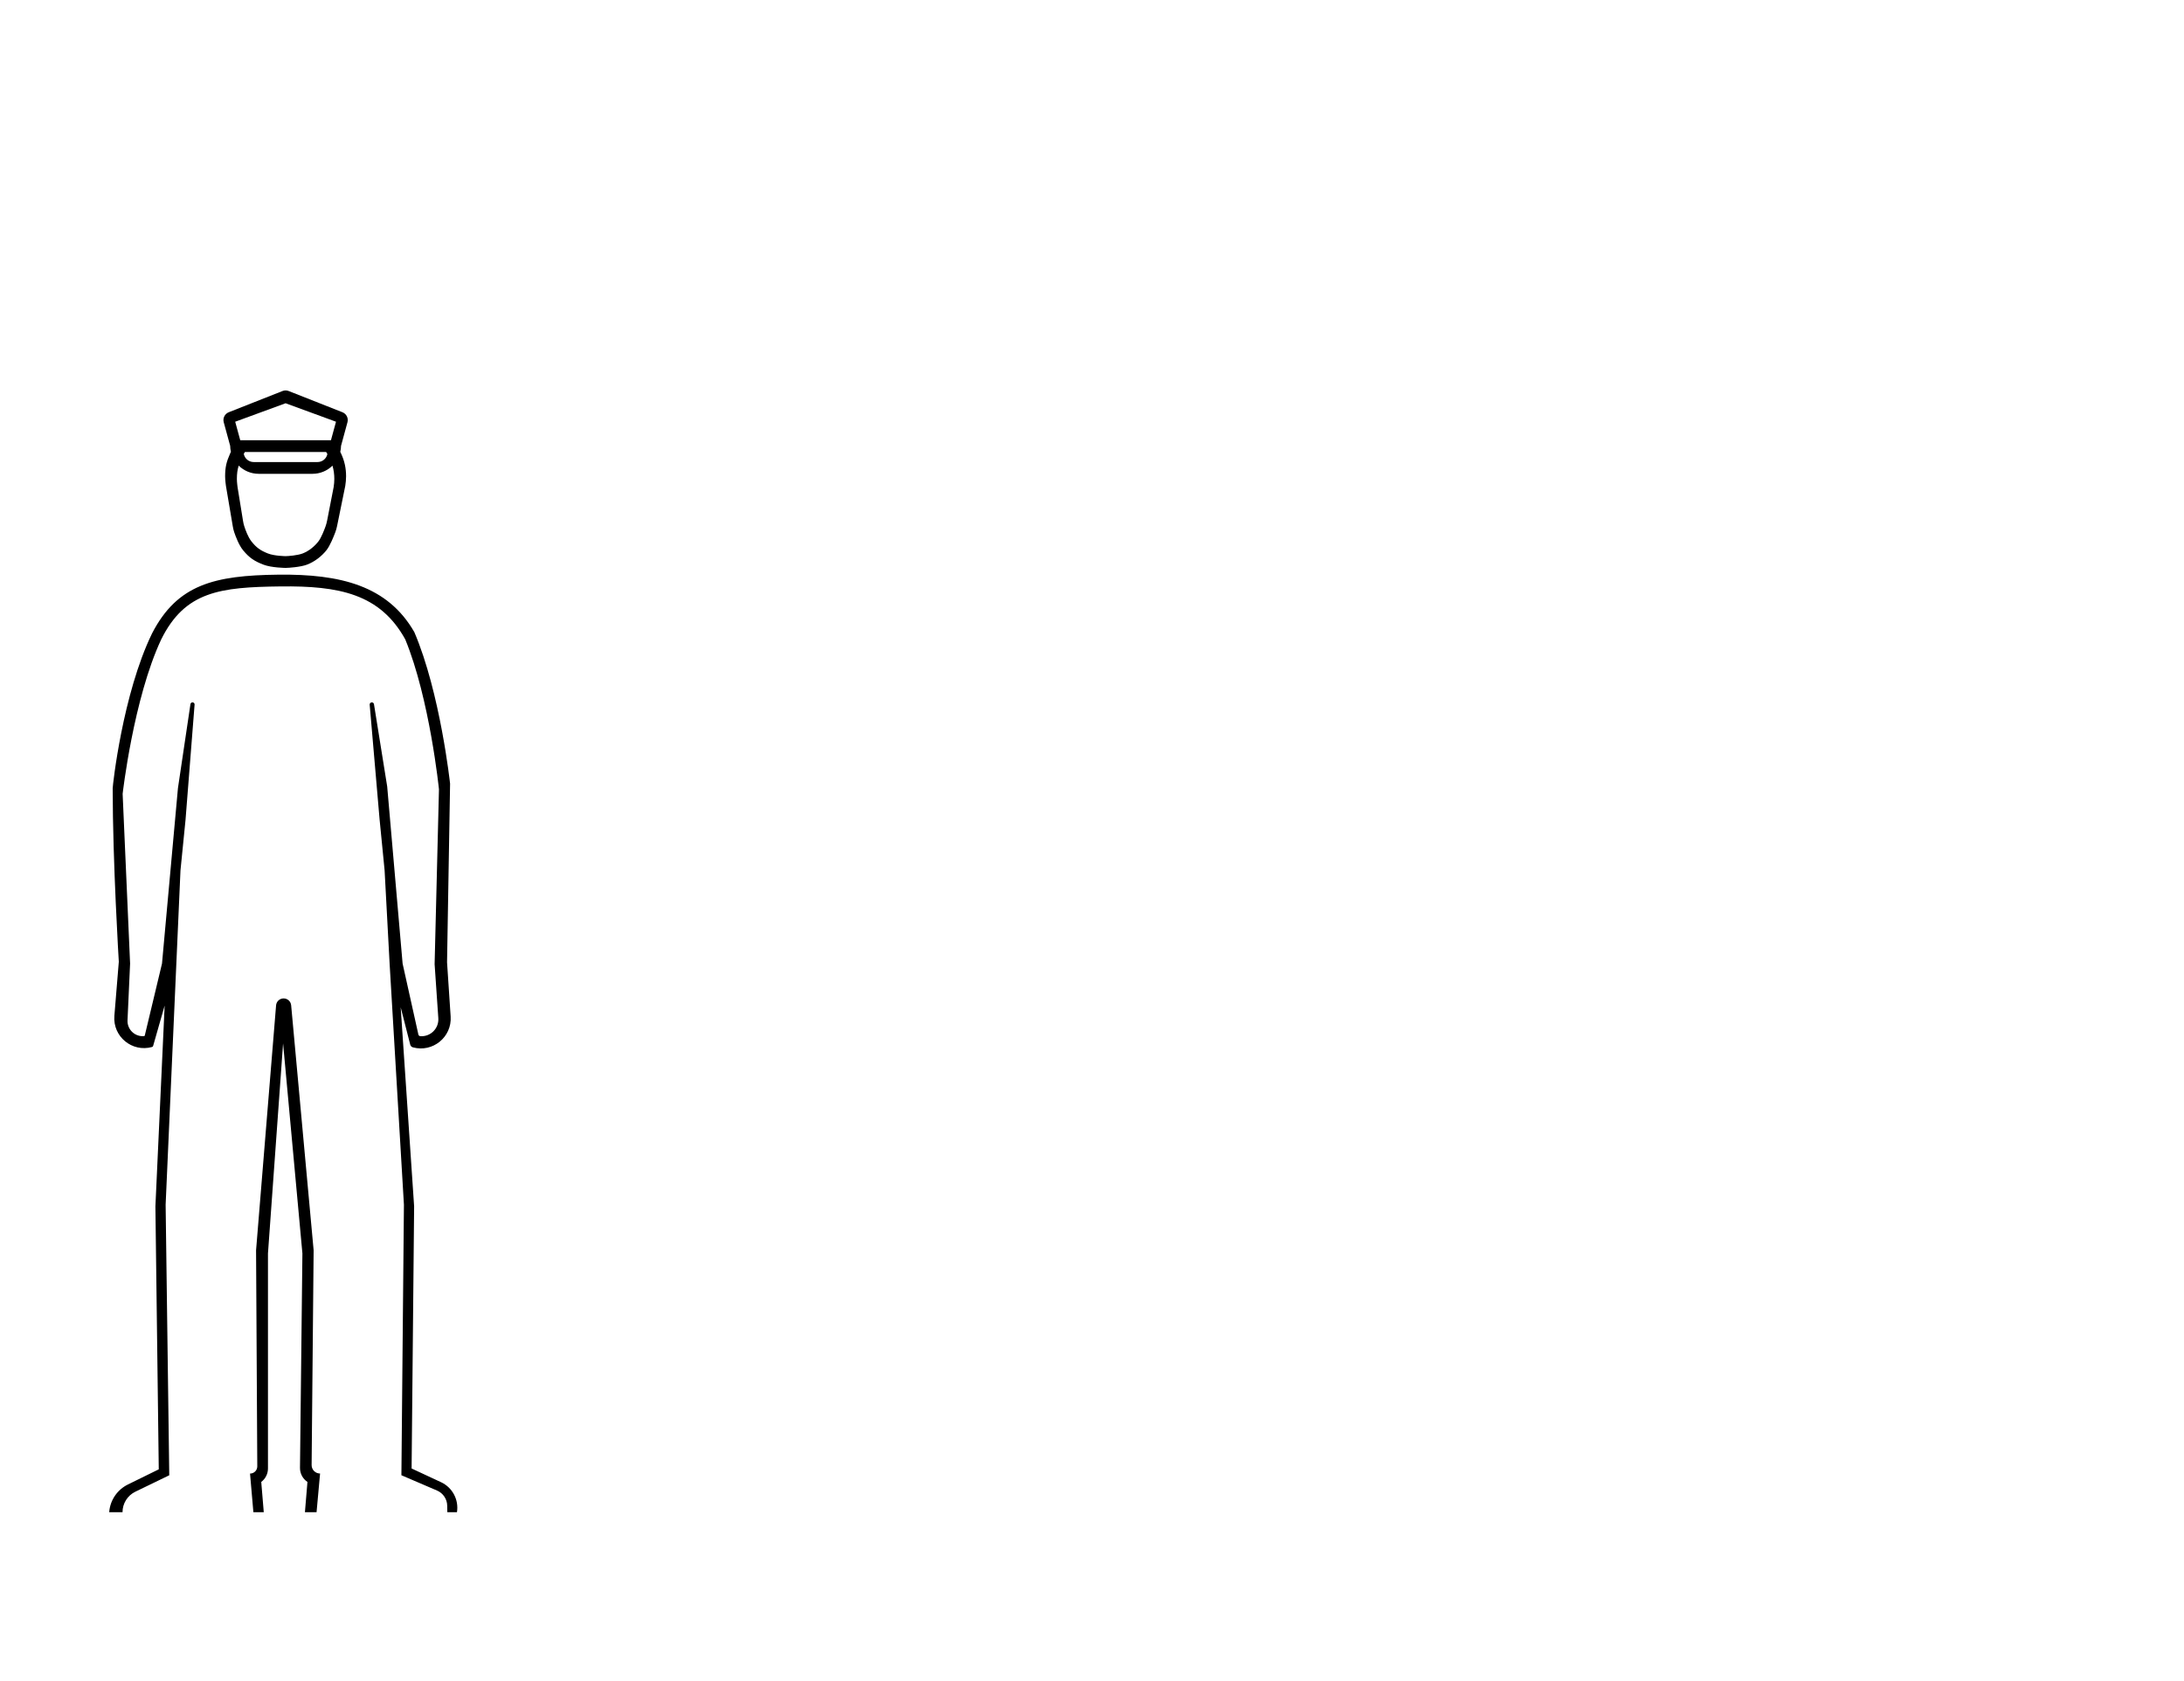
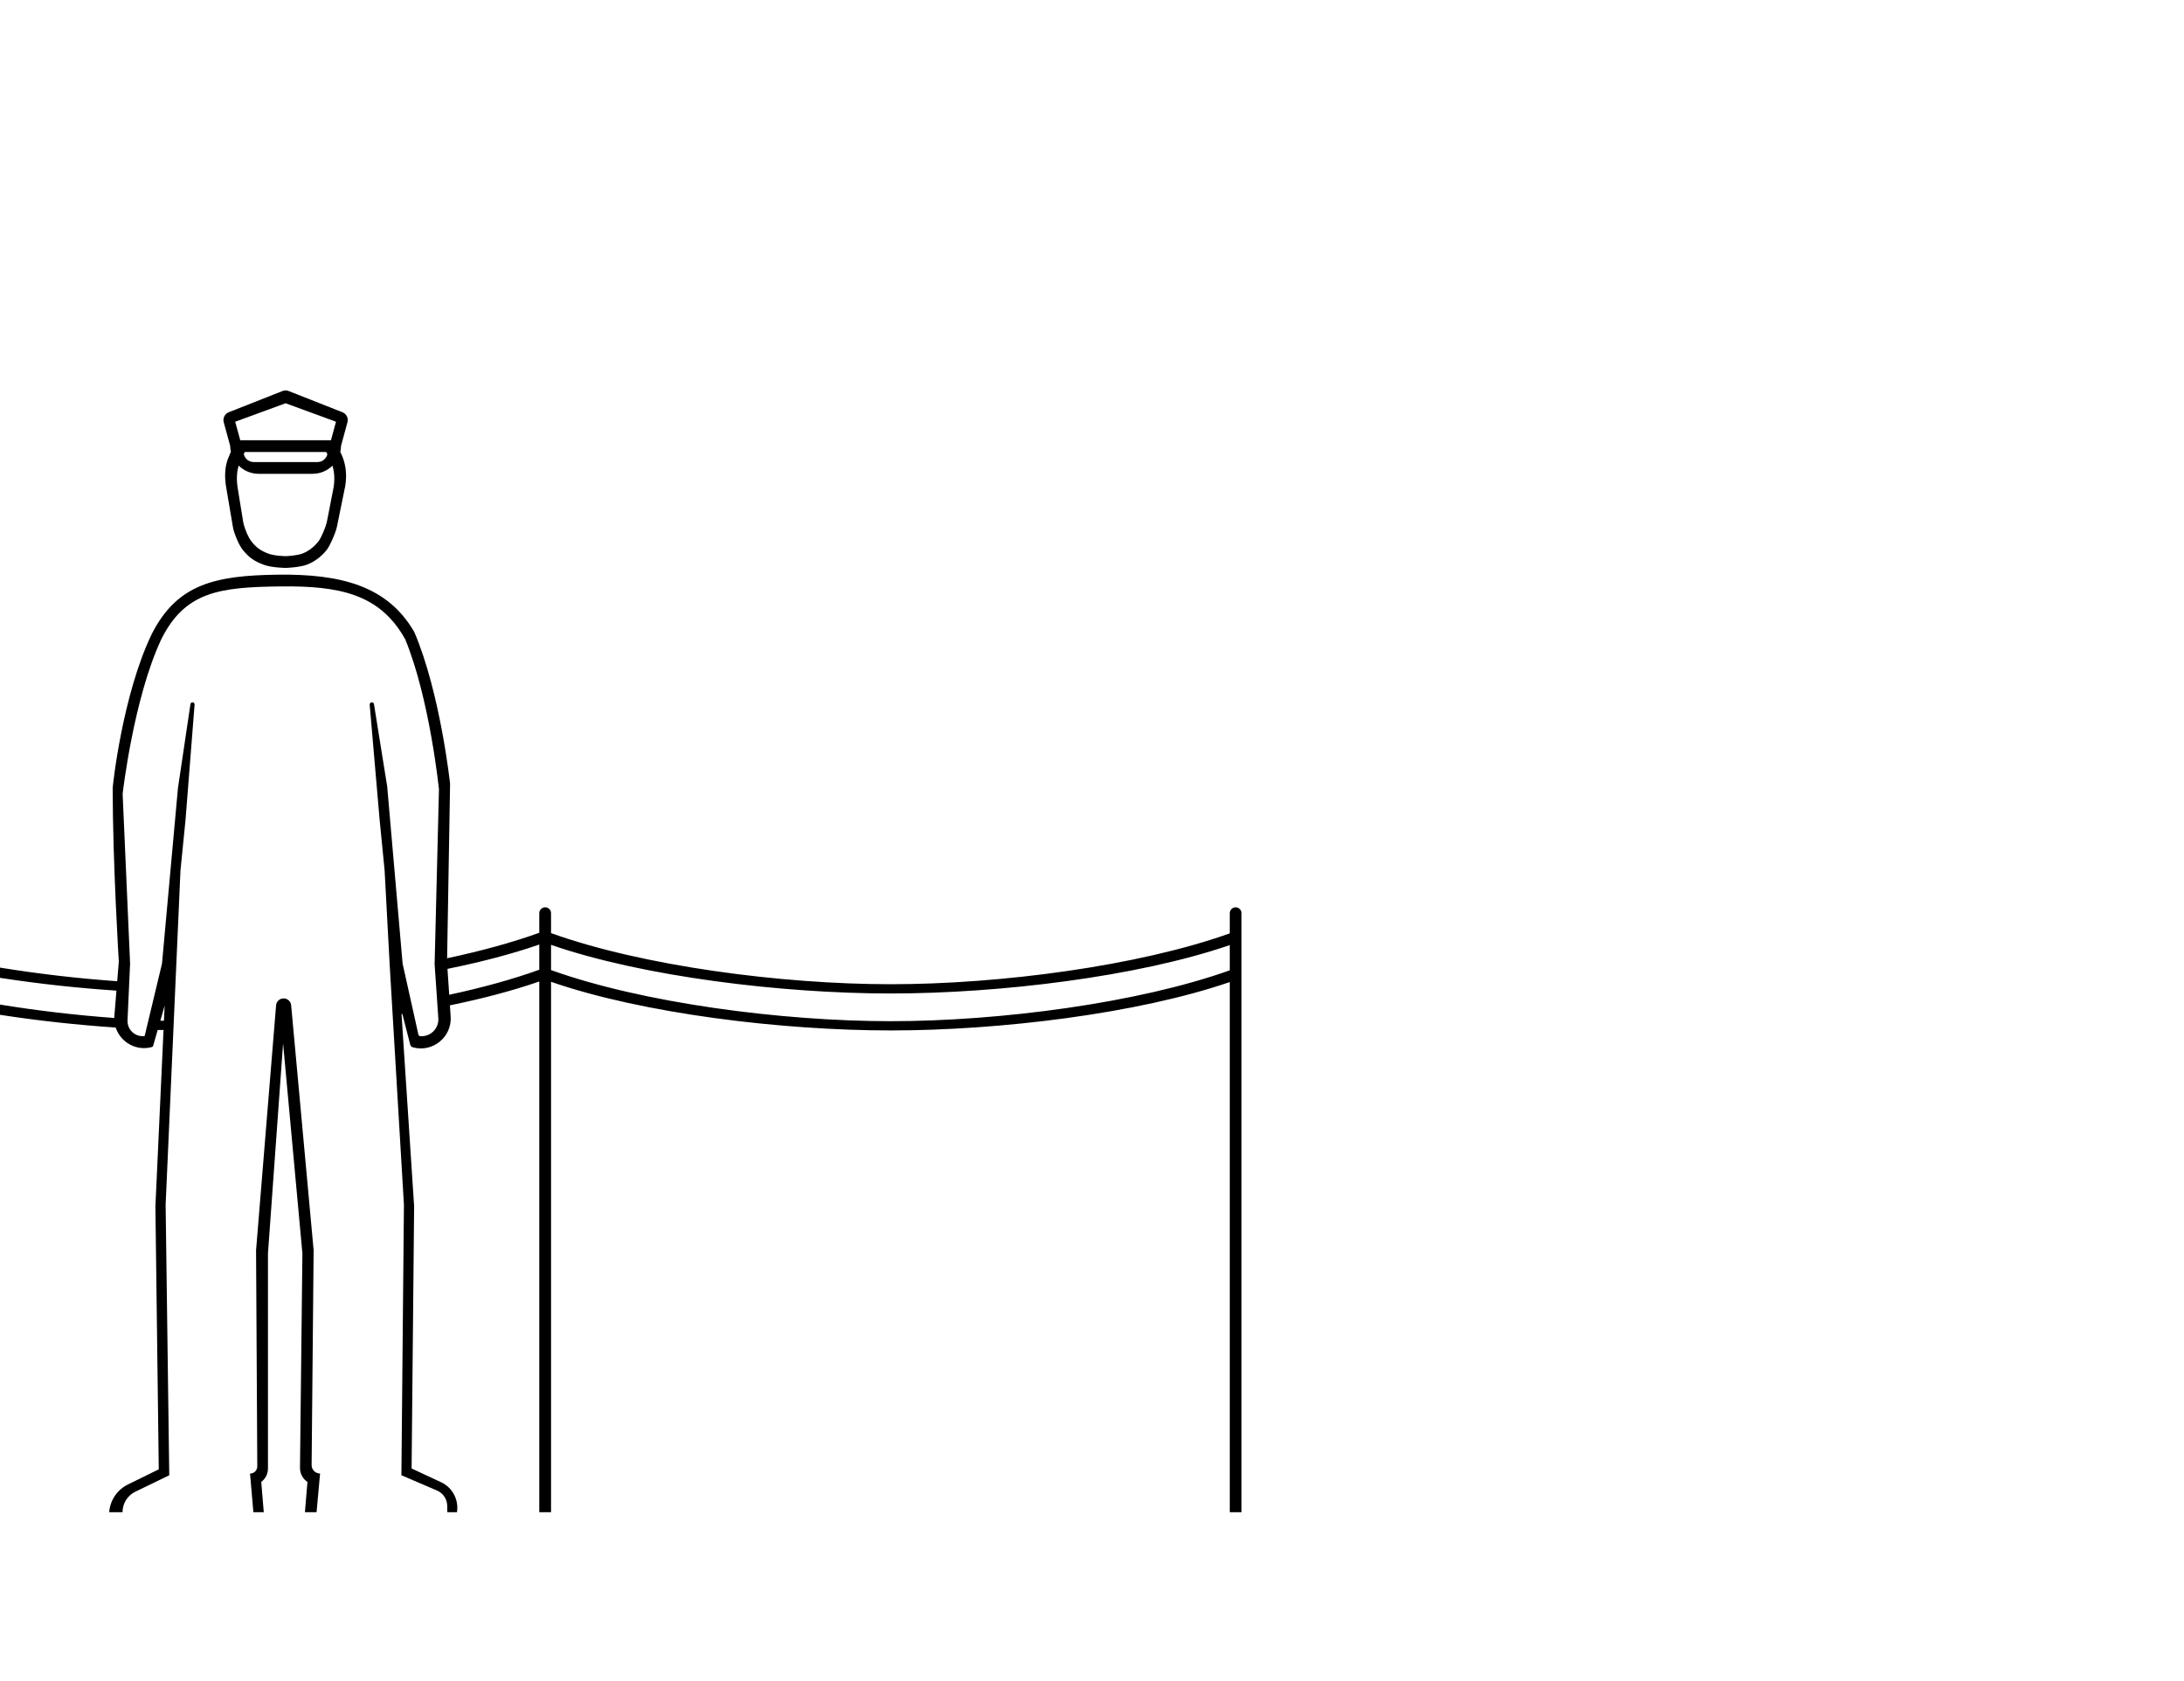
- <svg xmlns="http://www.w3.org/2000/svg" width="1300" height="1000" fill="none">
-   <path fill-rule="evenodd" clip-rule="evenodd" d="m206.822 251.321-3.825 14.025a17.077 17.077 0 0 1-.452 3.579c.183.372.362.749.536 1.129 2.01 4.383 2.917 8.615 2.919 13.398 0 1.803-.2 3.959-.486 5.742l-4.864 23.833a24.233 24.233 0 0 1-1.013 3.617c-1.041 2.793-3.202 8.177-5.313 10.829-2.925 3.676-7.167 6.929-11.675 8.613-3.769 1.408-10.807 1.91-12.649 1.914 0 0-8.301-.069-13.135-1.914-5.448-2.079-8.483-4.109-12.162-8.575-2.49-3.022-4.438-8.223-5.322-10.853-.362-1.079-.611-2.188-.801-3.31l-4.093-24.154s-.495-3.492-.487-5.742c.02-5.351.746-8.493 2.919-13.398.178-.401.354-.788.529-1.161a16.988 16.988 0 0 1-.444-3.548l-3.825-14.024a4.999 4.999 0 0 1 2.988-5.966l31.998-12.631a5.005 5.005 0 0 1 3.671 0l31.998 12.631a5 5 0 0 1 2.988 5.966Zm-61.717 18.8c.22-.387.446-.759.68-1.121h48.339c.26.401.51.809.751 1.225A6.002 6.002 0 0 1 189 275h-38a6.002 6.002 0 0 1-5.895-4.879Zm-3.022 7.003c-.78 2.491-1.072 4.74-1.083 7.908-.007 1.896.392 4.839.392 4.839l3.265 20.155c.174 1.079.403 2.145.741 3.184.739 2.271 2.275 6.477 4.224 8.951 2.963 3.764 5.408 5.474 9.797 7.226C163.313 330.941 170 331 170 331c1.484-.004 7.153-.427 10.189-1.613 3.632-1.419 7.049-4.16 9.406-7.258 1.649-2.168 3.337-6.503 4.202-8.91.408-1.135.706-2.302.937-3.486l3.874-19.862c.231-1.503.392-3.319.392-4.839-.001-2.787-.351-5.351-1.102-7.89A16.943 16.943 0 0 1 186 282h-32c-4.642 0-8.849-1.86-11.917-4.876ZM200 251l-3 11h-54l-3-11 30-11 30 11ZM90.504 377.001c-17.528 36.035-23.43 90.5-23.43 92.163 0 43.837 3.646 103.207 3.646 103.207l-2.64 32.249c-1.006 12.304 10.559 21.844 22.447 18.515a.887.887 0 0 0 .613-.61l6.864-24.024-5.5 119.5 2 156.5-18.374 9.025a20 20 0 0 0-11.108 16.219l-.022.256h92.004l-1.5-18a9.999 9.999 0 0 0 4-8v-128l9-125 11.5 125-1.439 127.592a9.97 9.97 0 0 0 4.439 8.408l-1.5 18h90.5a16.76 16.76 0 0 0-9.477-17.842l-17.523-8.158 1.5-156-8-118.5 5.68 22.249a2.225 2.225 0 0 0 1.565 1.594c11.813 3.256 23.307-6.118 22.494-18.344l-2.144-32.259 1.807-106.336s-5.838-54.082-21.279-90.186c-15.902-27.68-43.969-34.623-80.944-34.197-38.119.434-60.13 5.804-75.18 34.979Zm5.476 3.514C79.44 415.786 73 472.47 73 472.47l4.44 101.022-1.537 33.755c-.25 5.486 4.408 9.925 9.875 9.413a.452.452 0 0 0 .397-.345l10.255-42.823 9.49-104.402 7.444-50.023a1.239 1.239 0 0 1 2.46.28L110.43 488l-3 30-8.84 199.02 2.16 161.02-20.179 9.77A13.544 13.544 0 0 0 72.93 900h77.89l-1.99-22.98a4.285 4.285 0 0 0 4.315-4.31l-.725-128.575 11.912-145.778a4.504 4.504 0 0 1 8.973-.045l13.38 145.808-1.197 127.82a5.002 5.002 0 0 0 5.032 5.05L188.43 900h77.832l-.064-3.852a10 10 0 0 0-6.052-9.021l-21.216-9.112 1.5-161.008-8.5-143.152-3-55.855-3-30.5-5.879-68.082a1.287 1.287 0 0 1 2.553-.315l7.866 48.977 9.177 105.412 9.388 42.229c.12.539.58.937 1.131.977 6.086.45 11.157-4.596 10.739-10.683l-2.208-32.16 2.593-104.085s-5.508-53.916-20.08-89.255c-15.006-27.095-39.378-31.912-74.27-31.495-35.971.425-56.759 2.937-70.96 31.495Z" fill="#000" />
+ <svg xmlns="http://www.w3.org/2000/svg" width="1300" height="1000" viewBox="0 0 1300 1000" fill="none">
+   <path fill-rule="evenodd" clip-rule="evenodd" d="M206.82 251.321L202.995 265.346C202.97 266.575 202.815 267.771 202.544 268.923C202.727 269.296 202.906 269.673 203.081 270.054C205.091 274.437 205.998 278.669 206 283.452C206 285.255 205.8 287.411 205.514 289.194L200.65 313.027C200.399 314.256 200.075 315.468 199.637 316.644C198.596 319.437 196.435 324.821 194.324 327.473C191.399 331.149 187.157 334.402 182.649 336.086C178.88 337.494 171.842 337.996 170 338C170 338 161.699 337.931 156.865 336.086C151.417 334.007 148.382 331.977 144.703 327.511C142.213 324.489 140.265 319.288 139.381 316.658C139.019 315.579 138.77 314.47 138.58 313.348L134.487 289.194C134.487 289.194 133.992 285.702 134 283.452C134.02 278.101 134.746 274.959 136.919 270.054C137.096 269.654 137.272 269.268 137.447 268.896C137.179 267.752 137.026 266.565 137.002 265.345L133.177 251.321C132.506 248.861 133.794 246.291 136.165 245.355L168.163 232.724C169.342 232.259 170.655 232.259 171.834 232.724L203.832 245.355C206.203 246.291 207.491 248.861 206.82 251.321ZM145.103 270.123C145.324 269.736 145.55 269.363 145.785 269H194.124C194.383 269.4 194.633 269.808 194.874 270.222C194.309 272.95 191.893 275 188.998 275H150.998C148.069 275 145.629 272.9 145.103 270.123ZM142.083 277.125C141.303 279.616 141.011 281.865 141 285.032C140.993 286.928 141.392 289.871 141.392 289.871L144.657 310.026C144.831 311.105 145.06 312.171 145.398 313.21C146.137 315.481 147.673 319.687 149.622 322.161C152.585 325.925 155.03 327.635 159.419 329.387C163.313 330.941 170 331 170 331C171.484 330.996 177.153 330.573 180.189 329.387C183.821 327.968 187.238 325.227 189.595 322.129C191.244 319.961 192.932 315.626 193.797 313.219C194.205 312.084 194.503 310.917 194.734 309.733L198.608 289.871C198.839 288.368 199 286.552 199 285.032C198.999 282.245 198.649 279.68 197.898 277.141C194.832 280.147 190.631 282 185.998 282H153.998C149.357 282 145.15 280.14 142.083 277.125ZM199.998 251L196.998 262H142.998L139.998 251L169.998 240L199.998 251Z" fill="black" />
+   <path fill-rule="evenodd" clip-rule="evenodd" d="M67.074 469.164C67.074 467.501 72.976 413.036 90.504 377.001C105.553 347.826 127.564 342.456 165.683 342.022C202.658 341.596 230.725 348.539 246.627 376.219C262.068 412.323 267.906 466.405 267.906 466.405L266.14 570.321C286.137 566.073 304.826 560.997 321 555.149V543.5C321 541.567 322.567 540 324.5 540C326.433 540 328 541.567 328 543.5V555.361C382.465 574.914 465.03 585.78 530.2 585.78C595.206 585.78 677.541 574.968 732 555.508V543.5C732 541.567 733.567 540 735.5 540C737.433 540 739 541.567 739 543.5V900H732V584.49C677.257 603.333 594.843 613.29 530.2 613.29C465.396 613.29 382.74 603.293 328 584.348V900H321V584.143C305.244 589.632 287.143 594.376 267.801 598.35L268.243 604.998C269.056 617.225 257.562 626.6 245.748 623.344C244.978 623.132 244.382 622.524 244.183 621.752L239.5 603.5H239L246.504 718.001L245.004 874.001L262.527 882.159C269.319 885.32 273.187 892.604 272.004 900.001H181.504L183.004 882.001C180.197 880.13 178.527 876.966 178.565 873.593L180.004 746.001L168.504 621.001L159.504 746.001V874.001C159.504 877.149 158.022 880.113 155.504 882.001L157.004 900.001H65L65.022 899.745C65.629 892.766 69.843 886.614 76.13 883.526L94.504 874.501L92.504 718.001L97.337 613H93.861L91.14 622.525C91.055 622.821 90.823 623.052 90.527 623.135C81.007 625.8 71.694 620.214 68.879 611.563C46.117 610.033 22.65 607.493 0 603.981V597.885C22.337 601.541 45.496 604.226 68.021 605.869C68.027 605.456 68.046 605.04 68.081 604.62L69.31 589.592C46.414 588.065 22.793 585.516 0 581.981V575.885C22.915 579.636 46.695 582.364 69.769 583.995L70.72 572.371C70.72 572.371 67.074 513.001 67.074 469.164ZM95.433 607.5H97.59L98.004 598.501L95.433 607.5ZM267.383 592.055C286.911 587.862 305.162 582.875 321 577.149V562.143C304.852 567.769 286.242 572.611 266.358 576.644L267.383 592.055ZM73 472.47C73 472.47 79.44 415.786 95.98 380.515C110.181 351.957 130.969 349.445 166.94 349.02C201.832 348.603 226.204 353.42 241.21 380.515C255.782 415.854 261.29 469.77 261.29 469.77L258.697 573.855L260.905 606.015C261.323 612.102 256.252 617.148 250.166 616.698C249.615 616.658 249.155 616.26 249.035 615.721L239.647 573.492L230.47 468.08L222.604 419.103C222.504 418.479 221.965 418.02 221.333 418.02C220.578 418.02 219.986 418.666 220.051 419.418L225.93 487.5L228.93 518L231.93 573.855L240.43 717.007L238.93 878.015L260.146 887.127C263.763 888.681 266.132 892.212 266.198 896.148L266.262 900H188.43L190.52 876.99C187.727 877.007 185.461 874.733 185.488 871.94L186.685 744.12L173.305 598.312C173.093 595.994 171.148 594.22 168.821 594.22C166.476 594.22 164.523 596.02 164.332 598.357L152.42 744.135L153.145 872.71C153.159 875.098 151.218 877.037 148.83 877.02L150.82 900H72.93C72.93 894.808 75.898 890.073 80.571 887.81L100.75 878.04L98.59 717.02L107.43 518L110.43 488L115.824 419.347C115.881 418.622 115.305 418.005 114.579 418.011C113.969 418.016 113.454 418.464 113.364 419.067L105.92 469.09L96.43 573.492L86.175 616.315C86.13 616.503 85.97 616.642 85.778 616.66C80.311 617.172 75.653 612.733 75.903 607.247L77.44 573.492L73 472.47ZM530.2 607.78C465.03 607.78 382.465 596.914 328 577.361V562.348C382.74 581.293 465.396 591.29 530.2 591.29C594.843 591.29 677.257 581.333 732 562.49V577.508C677.541 596.968 595.206 607.78 530.2 607.78Z" fill="black" />
</svg>
